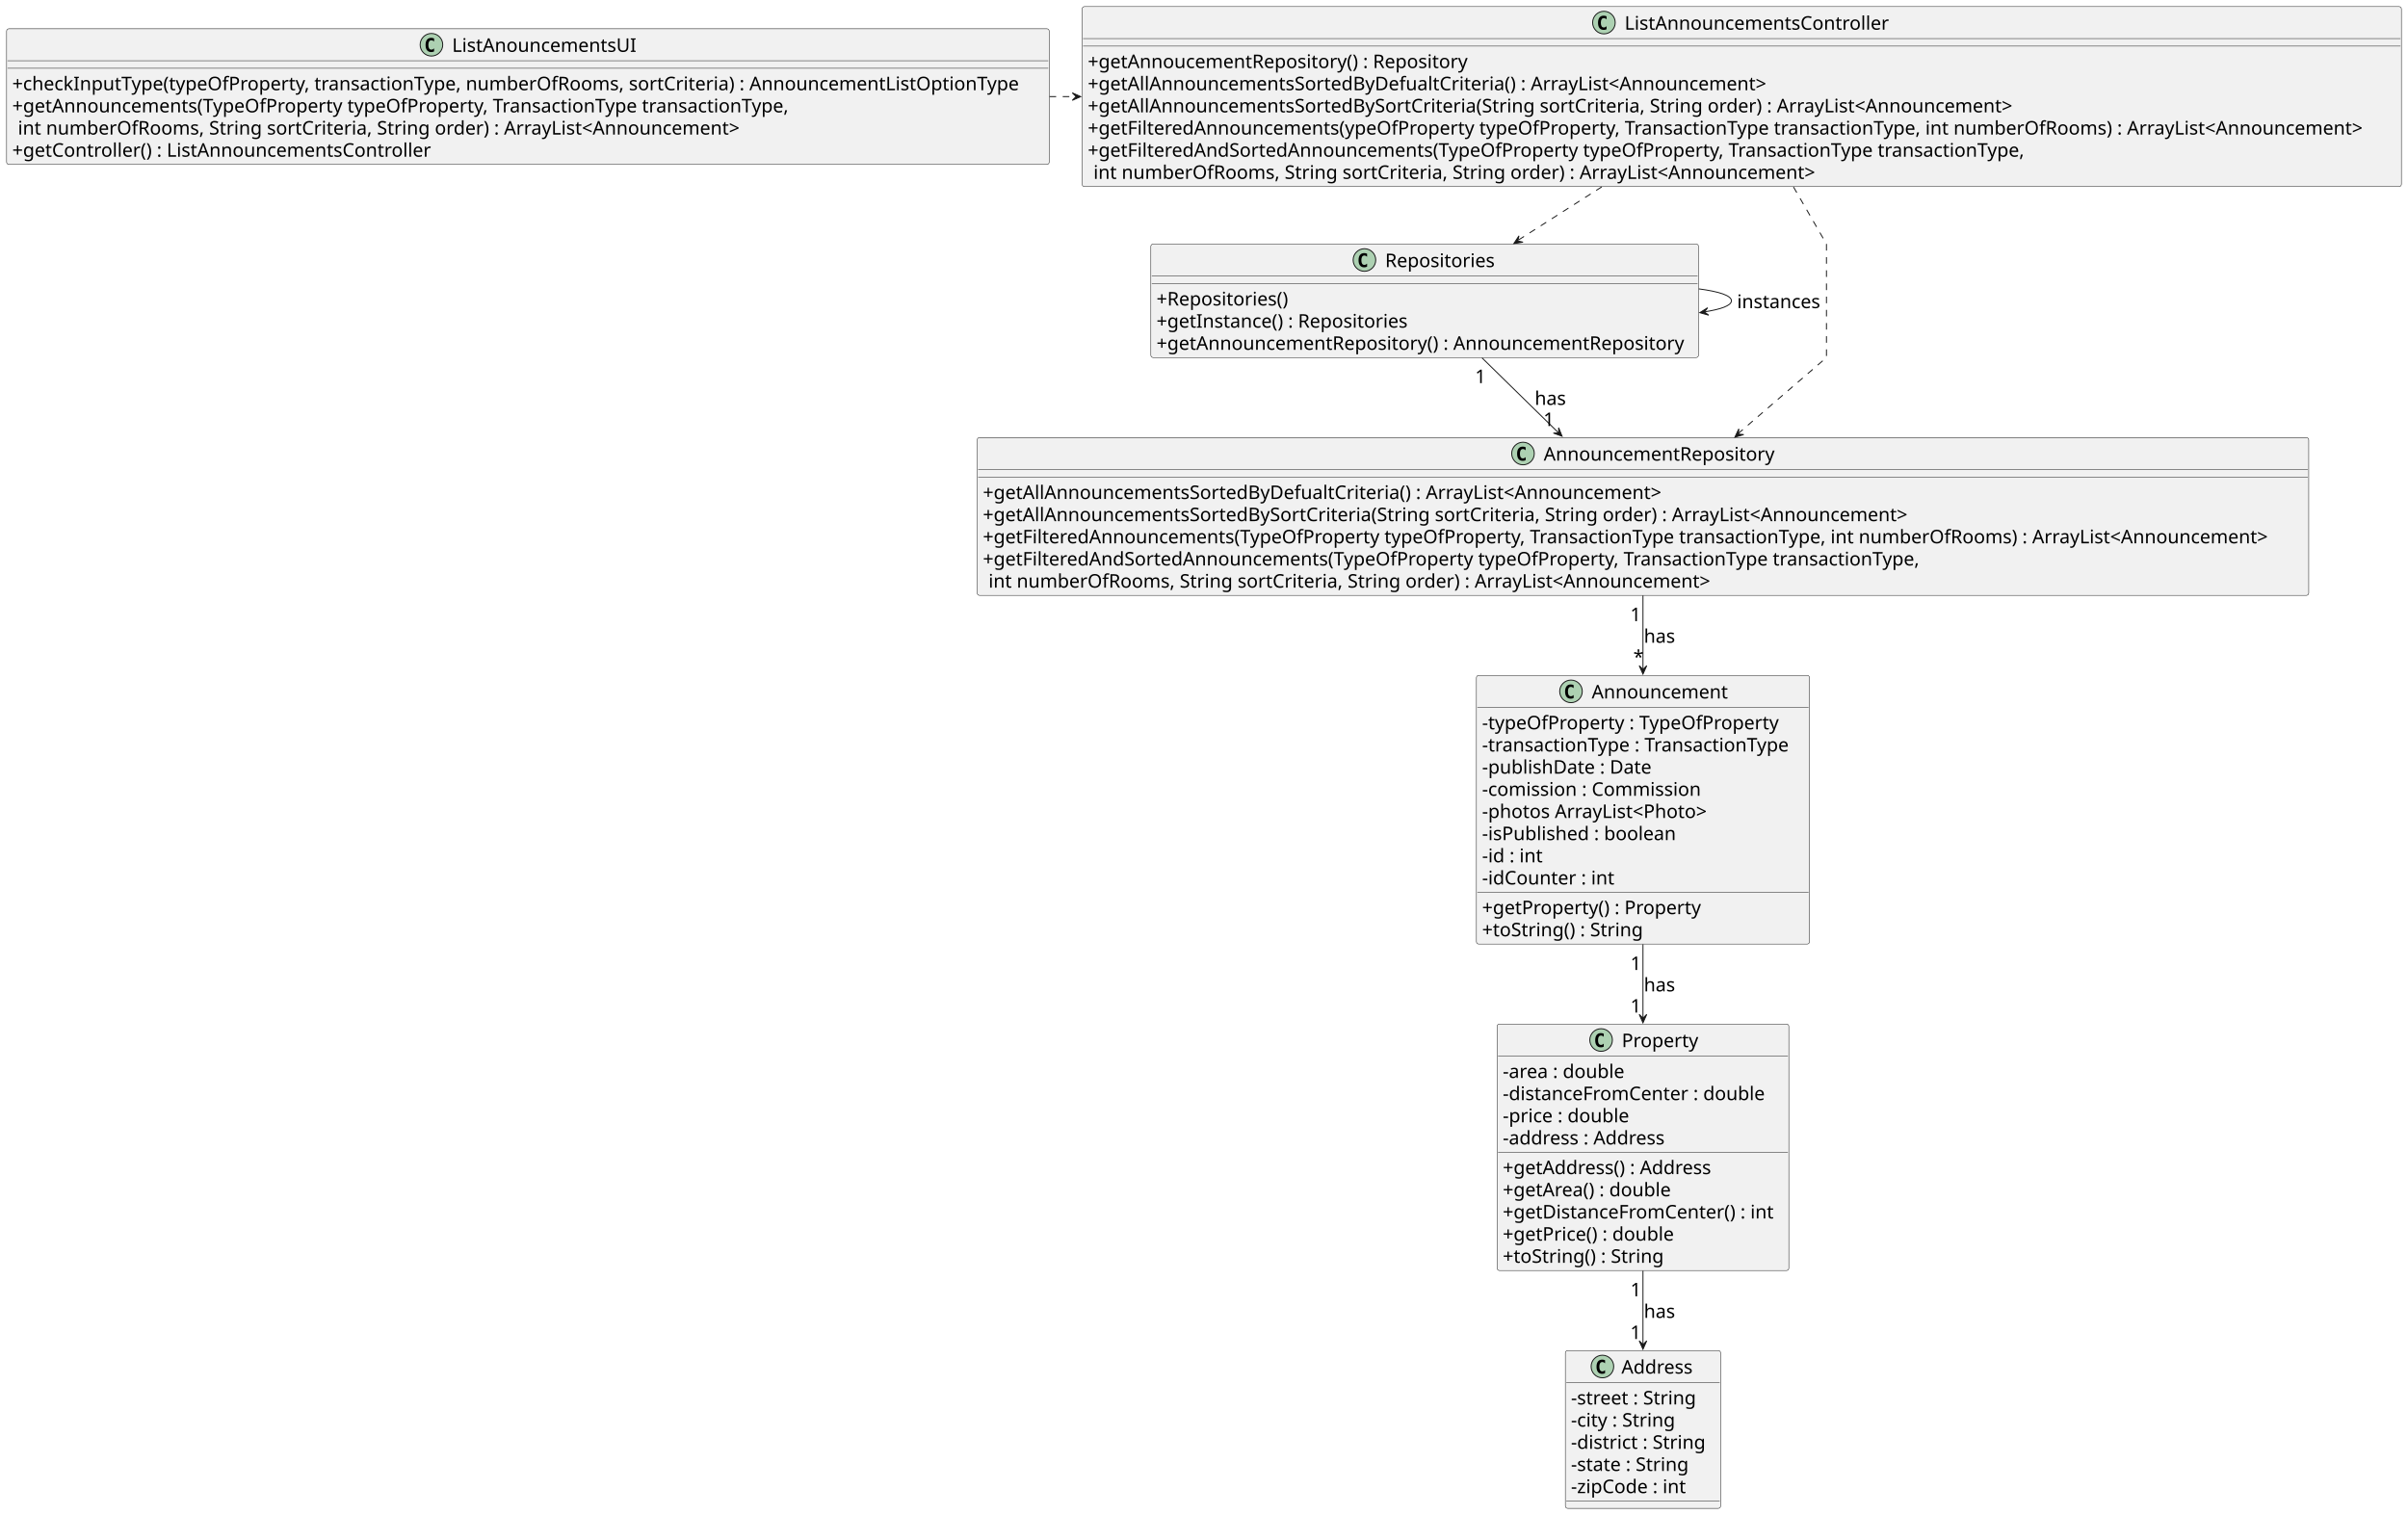
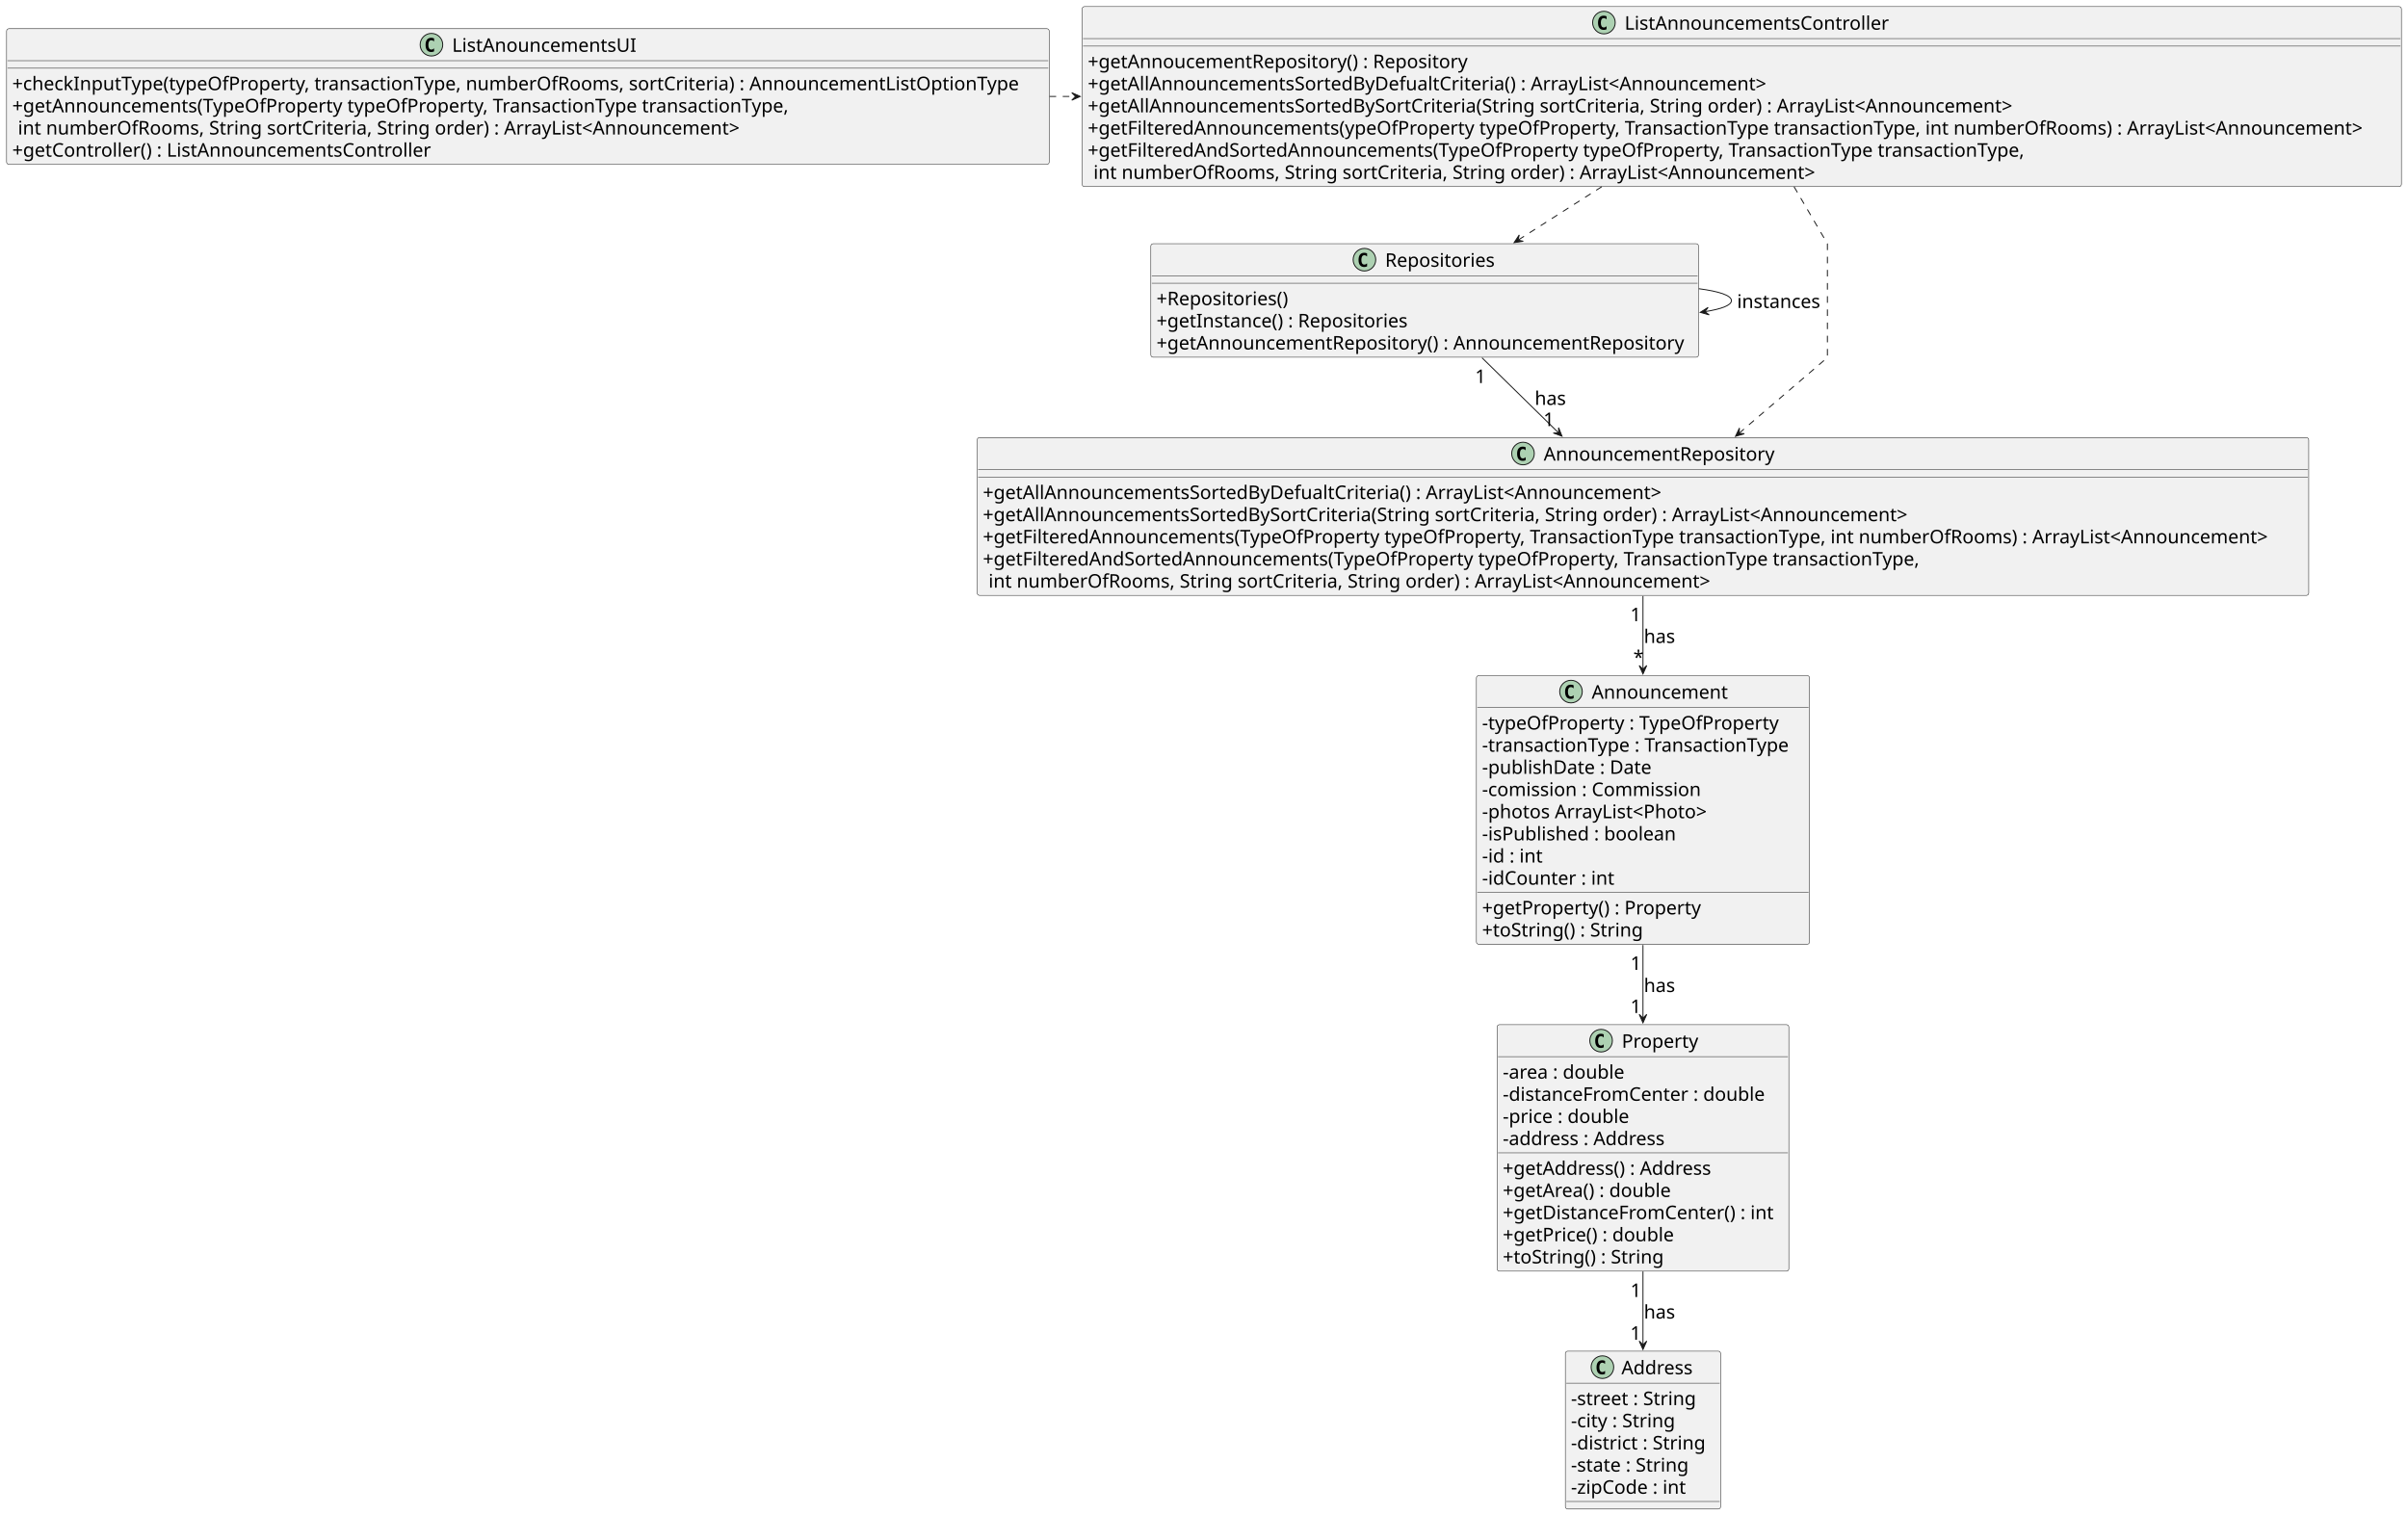
<svg xmlns="http://www.w3.org/2000/svg" contentStyleType="text/css" height="1610px" preserveAspectRatio="none" style="width:2559px;height:1610px;background:#FFFFFF;" version="1.1" viewBox="0 0 2559 1610" width="2559px" zoomAndPan="magnify">
  <defs />
  <g>
    <g id="elem_Property">
-       <rect codeLine="10" fill="#F1F1F1" height="261.992" id="Property" rx="2.5" ry="2.5" style="stroke:#181818;stroke-width:0.5;" width="310" x="1591" y="1088.31" />
-       <ellipse cx="1701.5" cy="1105.31" fill="#ADD1B2" rx="12" ry="12" style="stroke:#181818;stroke-width:1.0;" />
-       <path d="M1704.307,1112.39 Q1703.623,1112.742 1702.871,1112.917 Q1702.119,1113.093 1701.289,1113.093 Q1698.34,1113.093 1696.787,1111.15 Q1695.234,1109.207 1695.234,1105.535 Q1695.234,1101.853 1696.787,1099.91 Q1698.34,1097.966 1701.289,1097.966 Q1702.119,1097.966 1702.881,1098.142 Q1703.643,1098.318 1704.307,1098.669 L1704.307,1101.872 Q1703.564,1101.189 1702.866,1100.871 Q1702.168,1100.554 1701.426,1100.554 Q1699.844,1100.554 1699.038,1101.809 Q1698.232,1103.064 1698.232,1105.535 Q1698.232,1107.995 1699.038,1109.25 Q1699.844,1110.505 1701.426,1110.505 Q1702.168,1110.505 1702.866,1110.188 Q1703.564,1109.87 1704.307,1109.187 Z " fill="#000000" />
-       <text fill="#000000" font-family="sans-serif" font-size="20" lengthAdjust="spacing" textLength="80" x="1723.5" y="1112.869">Property</text>
-       <line style="stroke:#181818;stroke-width:0.5;" x1="1592" x2="1900" y1="1122.31" y2="1122.31" />
-       <text fill="#000000" font-family="sans-serif" font-size="20" lengthAdjust="spacing" textLength="138" x="1597" y="1145.646">-area : double</text>
-       <text fill="#000000" font-family="sans-serif" font-size="20" lengthAdjust="spacing" textLength="290" x="1597" y="1169.201">-distanceFromCenter : double</text>
-       <text fill="#000000" font-family="sans-serif" font-size="20" lengthAdjust="spacing" textLength="145" x="1597" y="1192.755">-price : double</text>
-       <text fill="#000000" font-family="sans-serif" font-size="20" lengthAdjust="spacing" textLength="185" x="1597" y="1216.31">-address : Address</text>
-       <line style="stroke:#181818;stroke-width:0.5;" x1="1592" x2="1900" y1="1224.529" y2="1224.529" />
-       <text fill="#000000" font-family="sans-serif" font-size="20" lengthAdjust="spacing" textLength="236" x="1597" y="1247.865">+getAddress() : Address</text>
-       <text fill="#000000" font-family="sans-serif" font-size="20" lengthAdjust="spacing" textLength="189" x="1597" y="1271.419">+getArea() : double</text>
-       <text fill="#000000" font-family="sans-serif" font-size="20" lengthAdjust="spacing" textLength="298" x="1597" y="1294.974">+getDistanceFromCenter() : int</text>
-       <text fill="#000000" font-family="sans-serif" font-size="20" lengthAdjust="spacing" textLength="191" x="1597" y="1318.529">+getPrice() : double</text>
-       <text fill="#000000" font-family="sans-serif" font-size="20" lengthAdjust="spacing" textLength="179" x="1597" y="1342.083">+toString() : String</text>
+       <rect codeLine="10" fill="#F1F1F1" height="261.992" id="Property" rx="2.5" ry="2.5" style="stroke:#181818;stroke-width:0.5;" width="310" x="1591" y="1089" />
+       <ellipse cx="1701.5" cy="1106" fill="#ADD1B2" rx="12" ry="12" style="stroke:#181818;stroke-width:1.0;" />
+       <path d="M1704.307,1113.08 Q1703.623,1113.432 1702.871,1113.607 Q1702.119,1113.783 1701.289,1113.783 Q1698.34,1113.783 1696.787,1111.84 Q1695.234,1109.897 1695.234,1106.225 Q1695.234,1102.543 1696.787,1100.6 Q1698.34,1098.656 1701.289,1098.656 Q1702.119,1098.656 1702.881,1098.832 Q1703.643,1099.008 1704.307,1099.359 L1704.307,1102.562 Q1703.564,1101.879 1702.866,1101.562 Q1702.168,1101.244 1701.426,1101.244 Q1699.844,1101.244 1699.038,1102.499 Q1698.232,1103.754 1698.232,1106.225 Q1698.232,1108.686 1699.038,1109.94 Q1699.844,1111.195 1701.426,1111.195 Q1702.168,1111.195 1702.866,1110.878 Q1703.564,1110.561 1704.307,1109.877 Z " fill="#000000" />
+       <text fill="#000000" font-family="sans-serif" font-size="20" lengthAdjust="spacing" textLength="80" x="1723.5" y="1113.559">Property</text>
+       <line style="stroke:#181818;stroke-width:0.5;" x1="1592" x2="1900" y1="1123" y2="1123" />
+       <text fill="#000000" font-family="sans-serif" font-size="20" lengthAdjust="spacing" textLength="138" x="1597" y="1146.336">-area : double</text>
+       <text fill="#000000" font-family="sans-serif" font-size="20" lengthAdjust="spacing" textLength="290" x="1597" y="1169.891">-distanceFromCenter : double</text>
+       <text fill="#000000" font-family="sans-serif" font-size="20" lengthAdjust="spacing" textLength="145" x="1597" y="1193.445">-price : double</text>
+       <text fill="#000000" font-family="sans-serif" font-size="20" lengthAdjust="spacing" textLength="185" x="1597" y="1217">-address : Address</text>
+       <line style="stroke:#181818;stroke-width:0.5;" x1="1592" x2="1900" y1="1225.219" y2="1225.219" />
+       <text fill="#000000" font-family="sans-serif" font-size="20" lengthAdjust="spacing" textLength="236" x="1597" y="1248.555">+getAddress() : Address</text>
+       <text fill="#000000" font-family="sans-serif" font-size="20" lengthAdjust="spacing" textLength="189" x="1597" y="1272.109">+getArea() : double</text>
+       <text fill="#000000" font-family="sans-serif" font-size="20" lengthAdjust="spacing" textLength="298" x="1597" y="1295.664">+getDistanceFromCenter() : int</text>
+       <text fill="#000000" font-family="sans-serif" font-size="20" lengthAdjust="spacing" textLength="191" x="1597" y="1319.219">+getPrice() : double</text>
+       <text fill="#000000" font-family="sans-serif" font-size="20" lengthAdjust="spacing" textLength="179" x="1597" y="1342.773">+toString() : String</text>
    </g>
    <g id="elem_Announcement">
-       <rect codeLine="22" fill="#F1F1F1" height="285.547" id="Announcement" rx="2.5" ry="2.5" style="stroke:#181818;stroke-width:0.5;" width="354" x="1569" y="717.77" />
-       <ellipse cx="1669.5" cy="734.77" fill="#ADD1B2" rx="12" ry="12" style="stroke:#181818;stroke-width:1.0;" />
-       <path d="M1672.307,741.85 Q1671.623,742.202 1670.871,742.377 Q1670.119,742.553 1669.289,742.553 Q1666.34,742.553 1664.787,740.61 Q1663.234,738.667 1663.234,734.995 Q1663.234,731.313 1664.787,729.37 Q1666.34,727.426 1669.289,727.426 Q1670.119,727.426 1670.881,727.602 Q1671.643,727.778 1672.307,728.129 L1672.307,731.332 Q1671.564,730.649 1670.866,730.332 Q1670.168,730.014 1669.426,730.014 Q1667.844,730.014 1667.038,731.269 Q1666.232,732.524 1666.232,734.995 Q1666.232,737.456 1667.038,738.71 Q1667.844,739.965 1669.426,739.965 Q1670.168,739.965 1670.866,739.648 Q1671.564,739.331 1672.307,738.647 Z " fill="#000000" />
-       <text fill="#000000" font-family="sans-serif" font-size="20" lengthAdjust="spacing" textLength="144" x="1691.5" y="742.329">Announcement</text>
-       <line style="stroke:#181818;stroke-width:0.5;" x1="1570" x2="1922" y1="751.77" y2="751.77" />
-       <text fill="#000000" font-family="sans-serif" font-size="20" lengthAdjust="spacing" textLength="324" x="1575" y="775.106">-typeOfProperty : TypeOfProperty</text>
-       <text fill="#000000" font-family="sans-serif" font-size="20" lengthAdjust="spacing" textLength="342" x="1575" y="798.661">-transactionType : TransactionType</text>
-       <text fill="#000000" font-family="sans-serif" font-size="20" lengthAdjust="spacing" textLength="190" x="1575" y="822.215">-publishDate : Date</text>
-       <text fill="#000000" font-family="sans-serif" font-size="20" lengthAdjust="spacing" textLength="247" x="1575" y="845.77">-comission : Commission</text>
-       <text fill="#000000" font-family="sans-serif" font-size="20" lengthAdjust="spacing" textLength="255" x="1575" y="869.325">-photos ArrayList&lt;Photo&gt;</text>
-       <text fill="#000000" font-family="sans-serif" font-size="20" lengthAdjust="spacing" textLength="217" x="1575" y="892.879">-isPublished : boolean</text>
-       <text fill="#000000" font-family="sans-serif" font-size="20" lengthAdjust="spacing" textLength="74" x="1575" y="916.434">-id : int</text>
-       <text fill="#000000" font-family="sans-serif" font-size="20" lengthAdjust="spacing" textLength="150" x="1575" y="939.989">-idCounter : int</text>
-       <line style="stroke:#181818;stroke-width:0.5;" x1="1570" x2="1922" y1="948.207" y2="948.207" />
-       <text fill="#000000" font-family="sans-serif" font-size="20" lengthAdjust="spacing" textLength="238" x="1575" y="971.543">+getProperty() : Property</text>
-       <text fill="#000000" font-family="sans-serif" font-size="20" lengthAdjust="spacing" textLength="179" x="1575" y="995.098">+toString() : String</text>
+       <rect codeLine="22" fill="#F1F1F1" height="285.547" id="Announcement" rx="2.5" ry="2.5" style="stroke:#181818;stroke-width:0.5;" width="354" x="1569" y="718" />
+       <ellipse cx="1669.5" cy="735" fill="#ADD1B2" rx="12" ry="12" style="stroke:#181818;stroke-width:1.0;" />
+       <path d="M1672.307,742.08 Q1671.623,742.432 1670.871,742.607 Q1670.119,742.783 1669.289,742.783 Q1666.34,742.783 1664.787,740.84 Q1663.234,738.896 1663.234,735.225 Q1663.234,731.543 1664.787,729.6 Q1666.34,727.656 1669.289,727.656 Q1670.119,727.656 1670.881,727.832 Q1671.643,728.008 1672.307,728.359 L1672.307,731.562 Q1671.564,730.879 1670.866,730.562 Q1670.168,730.244 1669.426,730.244 Q1667.844,730.244 1667.038,731.499 Q1666.232,732.754 1666.232,735.225 Q1666.232,737.686 1667.038,738.94 Q1667.844,740.195 1669.426,740.195 Q1670.168,740.195 1670.866,739.878 Q1671.564,739.561 1672.307,738.877 Z " fill="#000000" />
+       <text fill="#000000" font-family="sans-serif" font-size="20" lengthAdjust="spacing" textLength="144" x="1691.5" y="742.559">Announcement</text>
+       <line style="stroke:#181818;stroke-width:0.5;" x1="1570" x2="1922" y1="752" y2="752" />
+       <text fill="#000000" font-family="sans-serif" font-size="20" lengthAdjust="spacing" textLength="324" x="1575" y="775.336">-typeOfProperty : TypeOfProperty</text>
+       <text fill="#000000" font-family="sans-serif" font-size="20" lengthAdjust="spacing" textLength="342" x="1575" y="798.891">-transactionType : TransactionType</text>
+       <text fill="#000000" font-family="sans-serif" font-size="20" lengthAdjust="spacing" textLength="190" x="1575" y="822.445">-publishDate : Date</text>
+       <text fill="#000000" font-family="sans-serif" font-size="20" lengthAdjust="spacing" textLength="247" x="1575" y="846">-comission : Commission</text>
+       <text fill="#000000" font-family="sans-serif" font-size="20" lengthAdjust="spacing" textLength="255" x="1575" y="869.555">-photos ArrayList&lt;Photo&gt;</text>
+       <text fill="#000000" font-family="sans-serif" font-size="20" lengthAdjust="spacing" textLength="217" x="1575" y="893.109">-isPublished : boolean</text>
+       <text fill="#000000" font-family="sans-serif" font-size="20" lengthAdjust="spacing" textLength="74" x="1575" y="916.664">-id : int</text>
+       <text fill="#000000" font-family="sans-serif" font-size="20" lengthAdjust="spacing" textLength="150" x="1575" y="940.219">-idCounter : int</text>
+       <line style="stroke:#181818;stroke-width:0.5;" x1="1570" x2="1922" y1="948.438" y2="948.438" />
+       <text fill="#000000" font-family="sans-serif" font-size="20" lengthAdjust="spacing" textLength="238" x="1575" y="971.773">+getProperty() : Property</text>
+       <text fill="#000000" font-family="sans-serif" font-size="20" lengthAdjust="spacing" textLength="179" x="1575" y="995.328">+toString() : String</text>
    </g>
    <g id="elem_AnnouncementRepository">
-       <rect codeLine="35" fill="#F1F1F1" height="167.773" id="AnnouncementRepository" rx="2.5" ry="2.5" style="stroke:#181818;stroke-width:0.5;" width="1415" x="1038.5" y="464.99" />
-       <ellipse cx="1618.5" cy="481.99" fill="#ADD1B2" rx="12" ry="12" style="stroke:#181818;stroke-width:1.0;" />
-       <path d="M1621.307,489.07 Q1620.623,489.422 1619.871,489.597 Q1619.119,489.773 1618.289,489.773 Q1615.34,489.773 1613.787,487.83 Q1612.234,485.887 1612.234,482.215 Q1612.234,478.533 1613.787,476.59 Q1615.34,474.646 1618.289,474.646 Q1619.119,474.646 1619.881,474.822 Q1620.643,474.998 1621.307,475.349 L1621.307,478.553 Q1620.564,477.869 1619.866,477.551 Q1619.168,477.234 1618.426,477.234 Q1616.844,477.234 1616.038,478.489 Q1615.232,479.744 1615.232,482.215 Q1615.232,484.675 1616.038,485.93 Q1616.844,487.185 1618.426,487.185 Q1619.168,487.185 1619.866,486.868 Q1620.564,486.55 1621.307,485.867 Z " fill="#000000" />
-       <text fill="#000000" font-family="sans-serif" font-size="20" lengthAdjust="spacing" textLength="246" x="1640.5" y="489.549">AnnouncementRepository</text>
-       <line style="stroke:#181818;stroke-width:0.5;" x1="1039.5" x2="2452.5" y1="498.99" y2="498.99" />
-       <line style="stroke:#181818;stroke-width:0.5;" x1="1039.5" x2="2452.5" y1="506.99" y2="506.99" />
-       <text fill="#000000" font-family="sans-serif" font-size="20" lengthAdjust="spacing" textLength="743" x="1044.5" y="530.326">+getAllAnnouncementsSortedByDefualtCriteria() : ArrayList&lt;Announcement&gt;</text>
-       <text fill="#000000" font-family="sans-serif" font-size="20" lengthAdjust="spacing" textLength="1008" x="1044.5" y="553.881">+getAllAnnouncementsSortedBySortCriteria(String sortCriteria, String order) : ArrayList&lt;Announcement&gt;</text>
-       <text fill="#000000" font-family="sans-serif" font-size="20" lengthAdjust="spacing" textLength="1403" x="1044.5" y="577.435">+getFilteredAnnouncements(TypeOfProperty typeOfProperty, TransactionType transactionType, int numberOfRooms) : ArrayList&lt;Announcement&gt;</text>
-       <text fill="#000000" font-family="sans-serif" font-size="20" lengthAdjust="spacing" textLength="1017" x="1044.5" y="600.99">+getFilteredAndSortedAnnouncements(TypeOfProperty typeOfProperty, TransactionType transactionType,</text>
-       <text fill="#000000" font-family="sans-serif" font-size="20" lengthAdjust="spacing" textLength="789" x="1050.5" y="624.545">int numberOfRooms, String sortCriteria, String order) : ArrayList&lt;Announcement&gt;</text>
+       <rect codeLine="35" fill="#F1F1F1" height="167.773" id="AnnouncementRepository" rx="2.5" ry="2.5" style="stroke:#181818;stroke-width:0.5;" width="1415" x="1038.5" y="465" />
+       <ellipse cx="1618.5" cy="482" fill="#ADD1B2" rx="12" ry="12" style="stroke:#181818;stroke-width:1.0;" />
+       <path d="M1621.307,489.08 Q1620.623,489.432 1619.871,489.607 Q1619.119,489.783 1618.289,489.783 Q1615.34,489.783 1613.787,487.84 Q1612.234,485.897 1612.234,482.225 Q1612.234,478.543 1613.787,476.6 Q1615.34,474.656 1618.289,474.656 Q1619.119,474.656 1619.881,474.832 Q1620.643,475.008 1621.307,475.359 L1621.307,478.562 Q1620.564,477.879 1619.866,477.562 Q1619.168,477.244 1618.426,477.244 Q1616.844,477.244 1616.038,478.499 Q1615.232,479.754 1615.232,482.225 Q1615.232,484.685 1616.038,485.94 Q1616.844,487.195 1618.426,487.195 Q1619.168,487.195 1619.866,486.878 Q1620.564,486.56 1621.307,485.877 Z " fill="#000000" />
+       <text fill="#000000" font-family="sans-serif" font-size="20" lengthAdjust="spacing" textLength="246" x="1640.5" y="489.559">AnnouncementRepository</text>
+       <line style="stroke:#181818;stroke-width:0.5;" x1="1039.5" x2="2452.5" y1="499" y2="499" />
+       <line style="stroke:#181818;stroke-width:0.5;" x1="1039.5" x2="2452.5" y1="507" y2="507" />
+       <text fill="#000000" font-family="sans-serif" font-size="20" lengthAdjust="spacing" textLength="743" x="1044.5" y="530.336">+getAllAnnouncementsSortedByDefualtCriteria() : ArrayList&lt;Announcement&gt;</text>
+       <text fill="#000000" font-family="sans-serif" font-size="20" lengthAdjust="spacing" textLength="1008" x="1044.5" y="553.891">+getAllAnnouncementsSortedBySortCriteria(String sortCriteria, String order) : ArrayList&lt;Announcement&gt;</text>
+       <text fill="#000000" font-family="sans-serif" font-size="20" lengthAdjust="spacing" textLength="1403" x="1044.5" y="577.445">+getFilteredAnnouncements(TypeOfProperty typeOfProperty, TransactionType transactionType, int numberOfRooms) : ArrayList&lt;Announcement&gt;</text>
+       <text fill="#000000" font-family="sans-serif" font-size="20" lengthAdjust="spacing" textLength="1017" x="1044.5" y="601">+getFilteredAndSortedAnnouncements(TypeOfProperty typeOfProperty, TransactionType transactionType,</text>
+       <text fill="#000000" font-family="sans-serif" font-size="20" lengthAdjust="spacing" textLength="789" x="1050.5" y="624.555">int numberOfRooms, String sortCriteria, String order) : ArrayList&lt;Announcement&gt;</text>
    </g>
    <g id="elem_Repositories">
-       <rect codeLine="42" fill="#F1F1F1" height="120.664" id="Repositories" rx="2.5" ry="2.5" style="stroke:#181818;stroke-width:0.5;" width="582" x="1223" y="259.33" />
-       <ellipse cx="1450" cy="276.33" fill="#ADD1B2" rx="12" ry="12" style="stroke:#181818;stroke-width:1.0;" />
-       <path d="M1452.807,283.41 Q1452.123,283.762 1451.371,283.937 Q1450.619,284.113 1449.789,284.113 Q1446.84,284.113 1445.287,282.17 Q1443.734,280.226 1443.734,276.555 Q1443.734,272.873 1445.287,270.93 Q1446.84,268.986 1449.789,268.986 Q1450.619,268.986 1451.381,269.162 Q1452.143,269.338 1452.807,269.689 L1452.807,272.892 Q1452.064,272.209 1451.366,271.892 Q1450.668,271.574 1449.926,271.574 Q1448.344,271.574 1447.538,272.829 Q1446.732,274.084 1446.732,276.555 Q1446.732,279.015 1447.538,280.27 Q1448.344,281.525 1449.926,281.525 Q1450.668,281.525 1451.366,281.208 Q1452.064,280.89 1452.807,280.207 Z " fill="#000000" />
-       <text fill="#000000" font-family="sans-serif" font-size="20" lengthAdjust="spacing" textLength="119" x="1472" y="283.889">Repositories</text>
-       <line style="stroke:#181818;stroke-width:0.5;" x1="1224" x2="1804" y1="293.33" y2="293.33" />
-       <line style="stroke:#181818;stroke-width:0.5;" x1="1224" x2="1804" y1="301.33" y2="301.33" />
-       <text fill="#000000" font-family="sans-serif" font-size="20" lengthAdjust="spacing" textLength="149" x="1229" y="324.666">+Repositories()</text>
-       <text fill="#000000" font-family="sans-serif" font-size="20" lengthAdjust="spacing" textLength="276" x="1229" y="348.221">+getInstance() : Repositories</text>
-       <text fill="#000000" font-family="sans-serif" font-size="20" lengthAdjust="spacing" textLength="570" x="1229" y="371.775">+getAnnouncementRepository() : AnnouncementRepository</text>
+       <rect codeLine="42" fill="#F1F1F1" height="120.664" id="Repositories" rx="2.5" ry="2.5" style="stroke:#181818;stroke-width:0.5;" width="582" x="1223" y="259" />
+       <ellipse cx="1450" cy="276" fill="#ADD1B2" rx="12" ry="12" style="stroke:#181818;stroke-width:1.0;" />
+       <path d="M1452.807,283.08 Q1452.123,283.432 1451.371,283.607 Q1450.619,283.783 1449.789,283.783 Q1446.84,283.783 1445.287,281.84 Q1443.734,279.897 1443.734,276.225 Q1443.734,272.543 1445.287,270.6 Q1446.84,268.656 1449.789,268.656 Q1450.619,268.656 1451.381,268.832 Q1452.143,269.008 1452.807,269.359 L1452.807,272.562 Q1452.064,271.879 1451.366,271.562 Q1450.668,271.244 1449.926,271.244 Q1448.344,271.244 1447.538,272.499 Q1446.732,273.754 1446.732,276.225 Q1446.732,278.685 1447.538,279.94 Q1448.344,281.195 1449.926,281.195 Q1450.668,281.195 1451.366,280.878 Q1452.064,280.56 1452.807,279.877 Z " fill="#000000" />
+       <text fill="#000000" font-family="sans-serif" font-size="20" lengthAdjust="spacing" textLength="119" x="1472" y="283.559">Repositories</text>
+       <line style="stroke:#181818;stroke-width:0.5;" x1="1224" x2="1804" y1="293" y2="293" />
+       <line style="stroke:#181818;stroke-width:0.5;" x1="1224" x2="1804" y1="301" y2="301" />
+       <text fill="#000000" font-family="sans-serif" font-size="20" lengthAdjust="spacing" textLength="149" x="1229" y="324.336">+Repositories()</text>
+       <text fill="#000000" font-family="sans-serif" font-size="20" lengthAdjust="spacing" textLength="276" x="1229" y="347.891">+getInstance() : Repositories</text>
+       <text fill="#000000" font-family="sans-serif" font-size="20" lengthAdjust="spacing" textLength="570" x="1229" y="371.445">+getAnnouncementRepository() : AnnouncementRepository</text>
    </g>
    <g id="elem_ListAnnouncementsController">
      <rect codeLine="48" fill="#F1F1F1" height="191.328" id="ListAnnouncementsController" rx="2.5" ry="2.5" style="stroke:#181818;stroke-width:0.5;" width="1402" x="1150" y="7" />
      <ellipse cx="1704.5" cy="24" fill="#ADD1B2" rx="12" ry="12" style="stroke:#181818;stroke-width:1.0;" />
      <path d="M1707.307,31.08 Q1706.623,31.432 1705.871,31.607 Q1705.119,31.783 1704.289,31.783 Q1701.34,31.783 1699.787,29.84 Q1698.234,27.896 1698.234,24.225 Q1698.234,20.543 1699.787,18.6 Q1701.34,16.656 1704.289,16.656 Q1705.119,16.656 1705.881,16.832 Q1706.643,17.008 1707.307,17.359 L1707.307,20.562 Q1706.564,19.879 1705.866,19.561 Q1705.168,19.244 1704.426,19.244 Q1702.844,19.244 1702.038,20.499 Q1701.232,21.754 1701.232,24.225 Q1701.232,26.686 1702.038,27.94 Q1702.844,29.195 1704.426,29.195 Q1705.168,29.195 1705.866,28.878 Q1706.564,28.561 1707.307,27.877 Z " fill="#000000" />
      <text fill="#000000" font-family="sans-serif" font-size="20" lengthAdjust="spacing" textLength="284" x="1726.5" y="31.559">ListAnnouncementsController</text>
      <line style="stroke:#181818;stroke-width:0.5;" x1="1151" x2="2551" y1="41" y2="41" />
      <line style="stroke:#181818;stroke-width:0.5;" x1="1151" x2="2551" y1="49" y2="49" />
      <text fill="#000000" font-family="sans-serif" font-size="20" lengthAdjust="spacing" textLength="414" x="1156" y="72.336">+getAnnoucementRepository() : Repository</text>
      <text fill="#000000" font-family="sans-serif" font-size="20" lengthAdjust="spacing" textLength="743" x="1156" y="95.891">+getAllAnnouncementsSortedByDefualtCriteria() : ArrayList&lt;Announcement&gt;</text>
      <text fill="#000000" font-family="sans-serif" font-size="20" lengthAdjust="spacing" textLength="1008" x="1156" y="119.445">+getAllAnnouncementsSortedBySortCriteria(String sortCriteria, String order) : ArrayList&lt;Announcement&gt;</text>
      <text fill="#000000" font-family="sans-serif" font-size="20" lengthAdjust="spacing" textLength="1390" x="1156" y="143">+getFilteredAnnouncements(ypeOfProperty typeOfProperty, TransactionType transactionType, int numberOfRooms) : ArrayList&lt;Announcement&gt;</text>
      <text fill="#000000" font-family="sans-serif" font-size="20" lengthAdjust="spacing" textLength="1017" x="1156" y="166.555">+getFilteredAndSortedAnnouncements(TypeOfProperty typeOfProperty, TransactionType transactionType,</text>
      <text fill="#000000" font-family="sans-serif" font-size="20" lengthAdjust="spacing" textLength="789" x="1162" y="190.109">int numberOfRooms, String sortCriteria, String order) : ArrayList&lt;Announcement&gt;</text>
    </g>
    <g id="elem_ListAnouncementsUI">
-       <rect codeLine="56" fill="#F1F1F1" height="144.219" id="ListAnouncementsUI" rx="2.5" ry="2.5" style="stroke:#181818;stroke-width:0.5;" width="1108" x="7" y="30.56" />
-       <ellipse cx="458.5" cy="47.56" fill="#ADD1B2" rx="12" ry="12" style="stroke:#181818;stroke-width:1.0;" />
-       <path d="M461.307,54.64 Q460.623,54.992 459.871,55.167 Q459.119,55.343 458.289,55.343 Q455.34,55.343 453.787,53.4 Q452.234,51.456 452.234,47.785 Q452.234,44.103 453.787,42.16 Q455.34,40.216 458.289,40.216 Q459.119,40.216 459.881,40.392 Q460.643,40.568 461.307,40.919 L461.307,44.123 Q460.565,43.439 459.866,43.121 Q459.168,42.804 458.426,42.804 Q456.844,42.804 456.038,44.059 Q455.232,45.314 455.232,47.785 Q455.232,50.245 456.038,51.5 Q456.844,52.755 458.426,52.755 Q459.168,52.755 459.866,52.438 Q460.565,52.12 461.307,51.437 Z " fill="#000000" />
-       <text fill="#000000" font-family="sans-serif" font-size="20" lengthAdjust="spacing" textLength="196" x="480.5" y="55.119">ListAnouncementsUI</text>
-       <line style="stroke:#181818;stroke-width:0.5;" x1="8" x2="1114" y1="64.56" y2="64.56" />
-       <line style="stroke:#181818;stroke-width:0.5;" x1="8" x2="1114" y1="72.56" y2="72.56" />
-       <text fill="#000000" font-family="sans-serif" font-size="20" lengthAdjust="spacing" textLength="1096" x="13" y="95.896">+checkInputType(typeOfProperty, transactionType, numberOfRooms, sortCriteria) : AnnouncementListOptionType</text>
-       <text fill="#000000" font-family="sans-serif" font-size="20" lengthAdjust="spacing" textLength="843" x="13" y="119.451">+getAnnouncements(TypeOfProperty typeOfProperty, TransactionType transactionType,</text>
-       <text fill="#000000" font-family="sans-serif" font-size="20" lengthAdjust="spacing" textLength="789" x="19" y="143.005">int numberOfRooms, String sortCriteria, String order) : ArrayList&lt;Announcement&gt;</text>
-       <text fill="#000000" font-family="sans-serif" font-size="20" lengthAdjust="spacing" textLength="458" x="13" y="166.56">+getController() : ListAnnouncementsController</text>
+       <rect codeLine="56" fill="#F1F1F1" height="144.219" id="ListAnouncementsUI" rx="2.5" ry="2.5" style="stroke:#181818;stroke-width:0.5;" width="1108" x="7" y="30.5" />
+       <ellipse cx="458.5" cy="47.5" fill="#ADD1B2" rx="12" ry="12" style="stroke:#181818;stroke-width:1.0;" />
+       <path d="M461.307,54.58 Q460.623,54.932 459.871,55.107 Q459.119,55.283 458.289,55.283 Q455.34,55.283 453.787,53.34 Q452.234,51.397 452.234,47.725 Q452.234,44.043 453.787,42.1 Q455.34,40.156 458.289,40.156 Q459.119,40.156 459.881,40.332 Q460.643,40.508 461.307,40.859 L461.307,44.062 Q460.565,43.379 459.866,43.062 Q459.168,42.744 458.426,42.744 Q456.844,42.744 456.038,43.999 Q455.232,45.254 455.232,47.725 Q455.232,50.185 456.038,51.44 Q456.844,52.695 458.426,52.695 Q459.168,52.695 459.866,52.378 Q460.565,52.06 461.307,51.377 Z " fill="#000000" />
+       <text fill="#000000" font-family="sans-serif" font-size="20" lengthAdjust="spacing" textLength="196" x="480.5" y="55.059">ListAnouncementsUI</text>
+       <line style="stroke:#181818;stroke-width:0.5;" x1="8" x2="1114" y1="64.5" y2="64.5" />
+       <line style="stroke:#181818;stroke-width:0.5;" x1="8" x2="1114" y1="72.5" y2="72.5" />
+       <text fill="#000000" font-family="sans-serif" font-size="20" lengthAdjust="spacing" textLength="1096" x="13" y="95.836">+checkInputType(typeOfProperty, transactionType, numberOfRooms, sortCriteria) : AnnouncementListOptionType</text>
+       <text fill="#000000" font-family="sans-serif" font-size="20" lengthAdjust="spacing" textLength="843" x="13" y="119.391">+getAnnouncements(TypeOfProperty typeOfProperty, TransactionType transactionType,</text>
+       <text fill="#000000" font-family="sans-serif" font-size="20" lengthAdjust="spacing" textLength="789" x="19" y="142.945">int numberOfRooms, String sortCriteria, String order) : ArrayList&lt;Announcement&gt;</text>
+       <text fill="#000000" font-family="sans-serif" font-size="20" lengthAdjust="spacing" textLength="458" x="13" y="166.5">+getController() : ListAnnouncementsController</text>
    </g>
    <g id="elem_Address">
-       <rect codeLine="62" fill="#F1F1F1" height="167.773" id="Address" rx="2.5" ry="2.5" style="stroke:#181818;stroke-width:0.5;" width="165" x="1663.5" y="1435.31" />
-       <ellipse cx="1702.9" cy="1452.31" fill="#ADD1B2" rx="12" ry="12" style="stroke:#181818;stroke-width:1.0;" />
-       <path d="M1705.707,1459.39 Q1705.023,1459.742 1704.271,1459.917 Q1703.519,1460.093 1702.689,1460.093 Q1699.74,1460.093 1698.187,1458.15 Q1696.634,1456.207 1696.634,1452.535 Q1696.634,1448.853 1698.187,1446.91 Q1699.74,1444.966 1702.689,1444.966 Q1703.519,1444.966 1704.281,1445.142 Q1705.043,1445.318 1705.707,1445.669 L1705.707,1448.872 Q1704.965,1448.189 1704.266,1447.871 Q1703.568,1447.554 1702.826,1447.554 Q1701.244,1447.554 1700.438,1448.809 Q1699.632,1450.064 1699.632,1452.535 Q1699.632,1454.995 1700.438,1456.25 Q1701.244,1457.505 1702.826,1457.505 Q1703.568,1457.505 1704.266,1457.188 Q1704.965,1456.87 1705.707,1456.187 Z " fill="#000000" />
-       <text fill="#000000" font-family="sans-serif" font-size="20" lengthAdjust="spacing" textLength="79" x="1723.1" y="1459.869">Address</text>
-       <line style="stroke:#181818;stroke-width:0.5;" x1="1664.5" x2="1827.5" y1="1469.31" y2="1469.31" />
-       <text fill="#000000" font-family="sans-serif" font-size="20" lengthAdjust="spacing" textLength="140" x="1669.5" y="1492.646">-street : String</text>
-       <text fill="#000000" font-family="sans-serif" font-size="20" lengthAdjust="spacing" textLength="119" x="1669.5" y="1516.201">-city : String</text>
-       <text fill="#000000" font-family="sans-serif" font-size="20" lengthAdjust="spacing" textLength="153" x="1669.5" y="1539.755">-district : String</text>
-       <text fill="#000000" font-family="sans-serif" font-size="20" lengthAdjust="spacing" textLength="132" x="1669.5" y="1563.31">-state : String</text>
-       <text fill="#000000" font-family="sans-serif" font-size="20" lengthAdjust="spacing" textLength="135" x="1669.5" y="1586.865">-zipCode : int</text>
-       <line style="stroke:#181818;stroke-width:0.5;" x1="1664.5" x2="1827.5" y1="1595.083" y2="1595.083" />
+       <rect codeLine="62" fill="#F1F1F1" height="167.773" id="Address" rx="2.5" ry="2.5" style="stroke:#181818;stroke-width:0.5;" width="165" x="1663.5" y="1436" />
+       <ellipse cx="1702.9" cy="1453" fill="#ADD1B2" rx="12" ry="12" style="stroke:#181818;stroke-width:1.0;" />
+       <path d="M1705.707,1460.08 Q1705.023,1460.432 1704.271,1460.607 Q1703.519,1460.783 1702.689,1460.783 Q1699.74,1460.783 1698.187,1458.84 Q1696.634,1456.897 1696.634,1453.225 Q1696.634,1449.543 1698.187,1447.6 Q1699.74,1445.656 1702.689,1445.656 Q1703.519,1445.656 1704.281,1445.832 Q1705.043,1446.008 1705.707,1446.359 L1705.707,1449.562 Q1704.965,1448.879 1704.266,1448.562 Q1703.568,1448.244 1702.826,1448.244 Q1701.244,1448.244 1700.438,1449.499 Q1699.632,1450.754 1699.632,1453.225 Q1699.632,1455.686 1700.438,1456.94 Q1701.244,1458.195 1702.826,1458.195 Q1703.568,1458.195 1704.266,1457.878 Q1704.965,1457.561 1705.707,1456.877 Z " fill="#000000" />
+       <text fill="#000000" font-family="sans-serif" font-size="20" lengthAdjust="spacing" textLength="79" x="1723.1" y="1460.559">Address</text>
+       <line style="stroke:#181818;stroke-width:0.5;" x1="1664.5" x2="1827.5" y1="1470" y2="1470" />
+       <text fill="#000000" font-family="sans-serif" font-size="20" lengthAdjust="spacing" textLength="140" x="1669.5" y="1493.336">-street : String</text>
+       <text fill="#000000" font-family="sans-serif" font-size="20" lengthAdjust="spacing" textLength="119" x="1669.5" y="1516.891">-city : String</text>
+       <text fill="#000000" font-family="sans-serif" font-size="20" lengthAdjust="spacing" textLength="153" x="1669.5" y="1540.445">-district : String</text>
+       <text fill="#000000" font-family="sans-serif" font-size="20" lengthAdjust="spacing" textLength="132" x="1669.5" y="1564">-state : String</text>
+       <text fill="#000000" font-family="sans-serif" font-size="20" lengthAdjust="spacing" textLength="135" x="1669.5" y="1587.555">-zipCode : int</text>
+       <line style="stroke:#181818;stroke-width:0.5;" x1="1664.5" x2="1827.5" y1="1595.773" y2="1595.773" />
    </g>
    <g id="link_Repositories_Repositories">
-       <path codeLine="70" d="M1805.37,307.02 C1826.84,309.86 1840,314.07 1840,319.66 C1840,324.73 1829.19,328.66 1811.19,331.47 " fill="none" id="Repositories-to-Repositories" style="stroke:#181818;stroke-width:1.0;" />
-       <polygon fill="#181818" points="1806.37,332.3,1815.85,334.972,1811.319,331.585,1814.705,327.054,1806.37,332.3" style="stroke:#181818;stroke-width:1.0;" />
-       <text fill="#000000" font-family="sans-serif" font-size="20" lengthAdjust="spacing" textLength="89" x="1846" y="327.496">instances</text>
+       <path codeLine="70" d="M1805.37,306.84 C1826.84,309.68 1840,313.9 1840,319.5 C1840,324.53 1829.38,328.45 1811.65,331.25 " fill="none" id="Repositories-to-Repositories" style="stroke:#181818;stroke-width:1.0;" />
+       <polygon fill="#181818" points="1806.87,331.95,1816.35,334.622,1811.819,331.235,1815.205,326.704,1806.87,331.95" style="stroke:#181818;stroke-width:1.0;" />
+       <text fill="#000000" font-family="sans-serif" font-size="20" lengthAdjust="spacing" textLength="89" x="1846" y="327.336">instances</text>
    </g>
    <g id="link_ListAnouncementsUI_ListAnnouncementsController">
-       <path codeLine="72" d="M1115.37,102.67 C1124.51,102.67 1133.92,102.67 1143.51,102.67 " fill="none" id="ListAnouncementsUI-to-ListAnnouncementsController" style="stroke:#181818;stroke-width:1.0;stroke-dasharray:7.0,7.0;" />
-       <polygon fill="#181818" points="1148.51,102.67,1139.51,98.67,1143.51,102.67,1139.51,106.67,1148.51,102.67" style="stroke:#181818;stroke-width:1.0;" />
+       <path codeLine="72" d="M1115.37,102.5 C1124.43,102.5 1133.74,102.5 1143.24,102.5 " fill="none" id="ListAnouncementsUI-to-ListAnnouncementsController" style="stroke:#181818;stroke-width:1.0;stroke-dasharray:7.0,7.0;" />
+       <polygon fill="#181818" points="1147.99,102.5,1138.99,98.5,1142.99,102.5,1138.99,106.5,1147.99,102.5" style="stroke:#181818;stroke-width:1.0;" />
    </g>
    <g id="link_ListAnnouncementsController_Repositories">
-       <path codeLine="74" d="M1702.21,198.59 C1671.87,217.95 1640.67,237.85 1612.61,255.75 " fill="none" id="ListAnnouncementsController-to-Repositories" style="stroke:#181818;stroke-width:1.0;stroke-dasharray:7.0,7.0;" />
-       <polygon fill="#181818" points="1608.78,258.84,1618.52,257.376,1612.996,256.153,1614.22,250.63,1608.78,258.84" style="stroke:#181818;stroke-width:1.0;" />
+       <path codeLine="74" d="M1702.21,198.43 C1672,217.7 1640.93,237.52 1612.96,255.36 " fill="none" id="ListAnnouncementsController-to-Repositories" style="stroke:#181818;stroke-width:1.0;stroke-dasharray:7.0,7.0;" />
+       <polygon fill="#181818" points="1609.05,257.86,1618.792,256.411,1613.271,255.179,1614.503,249.658,1609.05,257.86" style="stroke:#181818;stroke-width:1.0;" />
    </g>
    <g id="link_Repositories_AnnouncementRepository">
-       <path codeLine="76" d="M1574.96,380.36 C1600.04,404.92 1629.58,433.86 1657,460.72 " fill="none" id="Repositories-to-AnnouncementRepository" style="stroke:#181818;stroke-width:1.0;" />
-       <polygon fill="#181818" points="1660.03,463.66,1656.365,454.519,1656.445,460.175,1650.789,460.255,1660.03,463.66" style="stroke:#181818;stroke-width:1.0;" />
-       <text fill="#000000" font-family="sans-serif" font-size="20" lengthAdjust="spacing" textLength="33" x="1631" y="430.326">has</text>
-       <text fill="#000000" font-family="sans-serif" font-size="20" lengthAdjust="spacing" textLength="13" x="1567.576" y="407.17">1</text>
-       <text fill="#000000" font-family="sans-serif" font-size="20" lengthAdjust="spacing" textLength="13" x="1640.169" y="452.794">1</text>
+       <path codeLine="76" d="M1574.96,380.27 C1599.93,404.77 1629.34,433.61 1656.67,460.4 " fill="none" id="Repositories-to-AnnouncementRepository" style="stroke:#181818;stroke-width:1.0;" />
+       <polygon fill="#181818" points="1659.95,463.62,1656.322,454.464,1656.379,460.12,1650.722,460.178,1659.95,463.62" style="stroke:#181818;stroke-width:1.0;" />
+       <text fill="#000000" font-family="sans-serif" font-size="20" lengthAdjust="spacing" textLength="33" x="1631" y="430.336">has</text>
+       <text fill="#000000" font-family="sans-serif" font-size="20" lengthAdjust="spacing" textLength="13" x="1567.576" y="407.105">1</text>
+       <text fill="#000000" font-family="sans-serif" font-size="20" lengthAdjust="spacing" textLength="13" x="1640.169" y="452.815">1</text>
    </g>
    <g id="link_ListAnnouncementsController_AnnouncementRepository">
-       <path codeLine="78" d="M1905.95,198.7 C1924.68,231.11 1941,259.33 1941,259.33 C1941,259.33 1941,379.99 1941,379.99 C1941,379.99 1894.52,420.01 1846.95,460.97 " fill="none" id="ListAnnouncementsController-to-AnnouncementRepository" style="stroke:#181818;stroke-width:1.0;stroke-dasharray:7.0,7.0;" />
-       <polygon fill="#181818" points="1843.64,464.68,1853.071,461.842,1847.43,461.419,1847.854,455.778,1843.64,464.68" style="stroke:#181818;stroke-width:1.0;" />
+       <path codeLine="78" d="M1906.56,198.43 C1925.5,230.81 1942,259 1942,259 C1942,259 1942,380 1942,380 C1942,380 1895.66,419.72 1848.05,460.53 " fill="none" id="ListAnnouncementsController-to-AnnouncementRepository" style="stroke:#181818;stroke-width:1.0;stroke-dasharray:7.0,7.0;" />
+       <polygon fill="#181818" points="1844.29,463.75,1853.733,460.95,1848.093,460.504,1848.539,454.865,1844.29,463.75" style="stroke:#181818;stroke-width:1.0;" />
    </g>
    <g id="link_AnnouncementRepository_Announcement">
-       <path codeLine="80" d="M1746,632.86 C1746,657.2 1746,684.58 1746,711.67 " fill="none" id="AnnouncementRepository-to-Announcement" style="stroke:#181818;stroke-width:1.0;" />
-       <polygon fill="#181818" points="1746,716.45,1750,707.45,1746,711.45,1742,707.45,1746,716.45" style="stroke:#181818;stroke-width:1.0;" />
-       <text fill="#000000" font-family="sans-serif" font-size="20" lengthAdjust="spacing" textLength="33" x="1747" y="683.106">has</text>
-       <text fill="#000000" font-family="sans-serif" font-size="20" lengthAdjust="spacing" textLength="13" x="1732.462" y="660.126">1</text>
-       <text fill="#000000" font-family="sans-serif" font-size="20" lengthAdjust="spacing" textLength="10" x="1735.727" y="705.347">*</text>
+       <path codeLine="80" d="M1746,633.48 C1746,657.56 1746,684.58 1746,711.34 " fill="none" id="AnnouncementRepository-to-Announcement" style="stroke:#181818;stroke-width:1.0;" />
+       <polygon fill="#181818" points="1746,716.26,1750,707.26,1746,711.26,1742,707.26,1746,716.26" style="stroke:#181818;stroke-width:1.0;" />
+       <text fill="#000000" font-family="sans-serif" font-size="20" lengthAdjust="spacing" textLength="33" x="1747" y="683.336">has</text>
+       <text fill="#000000" font-family="sans-serif" font-size="20" lengthAdjust="spacing" textLength="13" x="1732.502" y="660.194">1</text>
+       <text fill="#000000" font-family="sans-serif" font-size="20" lengthAdjust="spacing" textLength="10" x="1735.727" y="705.682">*</text>
    </g>
    <g id="link_Announcement_Property">
-       <path codeLine="82" d="M1746,1003.57 C1746,1029.49 1746,1056.49 1746,1082.24 " fill="none" id="Announcement-to-Property" style="stroke:#181818;stroke-width:1.0;" />
-       <polygon fill="#181818" points="1746,1087.05,1750,1078.05,1746,1082.05,1742,1078.05,1746,1087.05" style="stroke:#181818;stroke-width:1.0;" />
-       <text fill="#000000" font-family="sans-serif" font-size="20" lengthAdjust="spacing" textLength="33" x="1747" y="1053.646">has</text>
-       <text fill="#000000" font-family="sans-serif" font-size="20" lengthAdjust="spacing" textLength="13" x="1732.665" y="1030.888">1</text>
-       <text fill="#000000" font-family="sans-serif" font-size="20" lengthAdjust="spacing" textLength="13" x="1732.624" y="1076.149">1</text>
+       <path codeLine="82" d="M1746,1004.38 C1746,1030 1746,1056.65 1746,1082.11 " fill="none" id="Announcement-to-Property" style="stroke:#181818;stroke-width:1.0;" />
+       <polygon fill="#181818" points="1746,1087.04,1750,1078.04,1746,1082.04,1742,1078.04,1746,1087.04" style="stroke:#181818;stroke-width:1.0;" />
+       <text fill="#000000" font-family="sans-serif" font-size="20" lengthAdjust="spacing" textLength="33" x="1747" y="1054.336">has</text>
+       <text fill="#000000" font-family="sans-serif" font-size="20" lengthAdjust="spacing" textLength="13" x="1732.706" y="1030.757">1</text>
+       <text fill="#000000" font-family="sans-serif" font-size="20" lengthAdjust="spacing" textLength="13" x="1732.624" y="1076.638">1</text>
    </g>
    <g id="link_Property_Address">
-       <path codeLine="84" d="M1746,1350.53 C1746,1377.06 1746,1404.38 1746,1429.08 " fill="none" id="Property-to-Address" style="stroke:#181818;stroke-width:1.0;" />
-       <polygon fill="#181818" points="1746,1433.97,1750,1424.97,1746,1428.97,1742,1424.97,1746,1433.97" style="stroke:#181818;stroke-width:1.0;" />
-       <text fill="#000000" font-family="sans-serif" font-size="20" lengthAdjust="spacing" textLength="33" x="1747" y="1400.646">has</text>
-       <text fill="#000000" font-family="sans-serif" font-size="20" lengthAdjust="spacing" textLength="13" x="1732.645" y="1377.686">1</text>
-       <text fill="#000000" font-family="sans-serif" font-size="20" lengthAdjust="spacing" textLength="13" x="1732.441" y="1423.103">1</text>
+       <path codeLine="84" d="M1746,1351.27 C1746,1377.7 1746,1404.91 1746,1429.54 " fill="none" id="Property-to-Address" style="stroke:#181818;stroke-width:1.0;" />
+       <polygon fill="#181818" points="1746,1434.23,1750,1425.23,1746,1429.23,1742,1425.23,1746,1434.23" style="stroke:#181818;stroke-width:1.0;" />
+       <text fill="#000000" font-family="sans-serif" font-size="20" lengthAdjust="spacing" textLength="33" x="1747" y="1401.336">has</text>
+       <text fill="#000000" font-family="sans-serif" font-size="20" lengthAdjust="spacing" textLength="13" x="1732.645" y="1378.429">1</text>
+       <text fill="#000000" font-family="sans-serif" font-size="20" lengthAdjust="spacing" textLength="13" x="1732.441" y="1423.88">1</text>
    </g>
  </g>
</svg>
